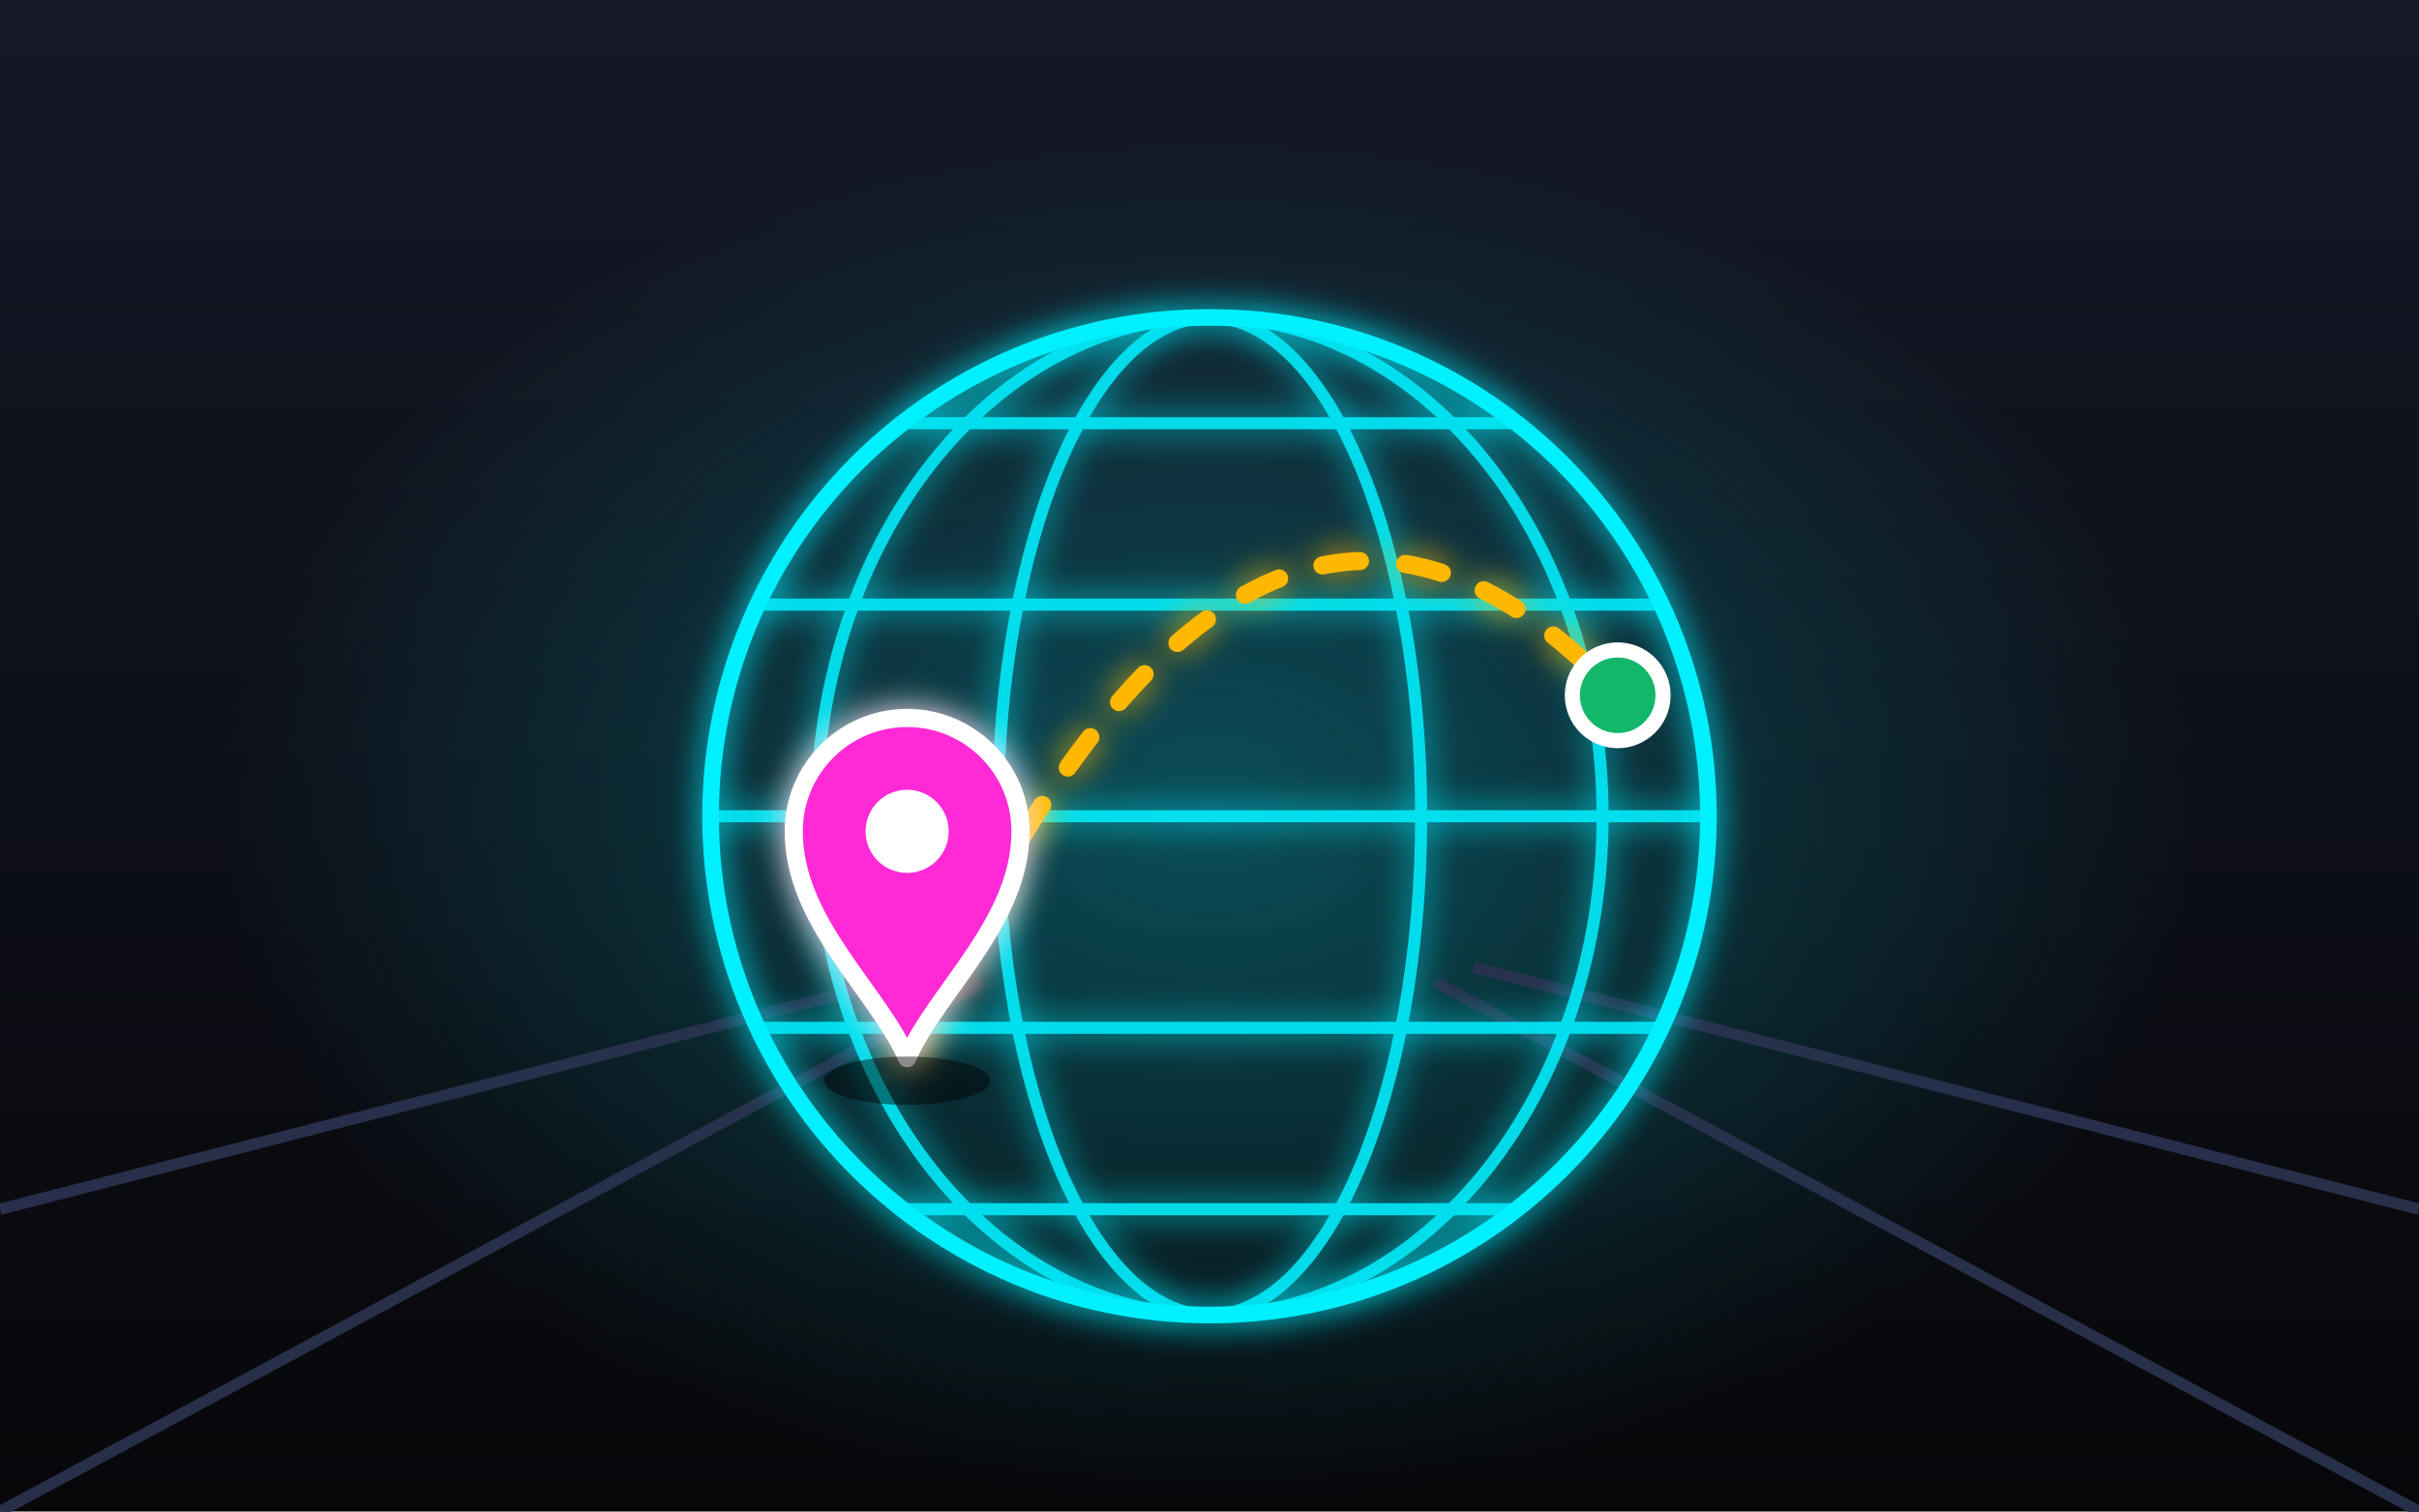
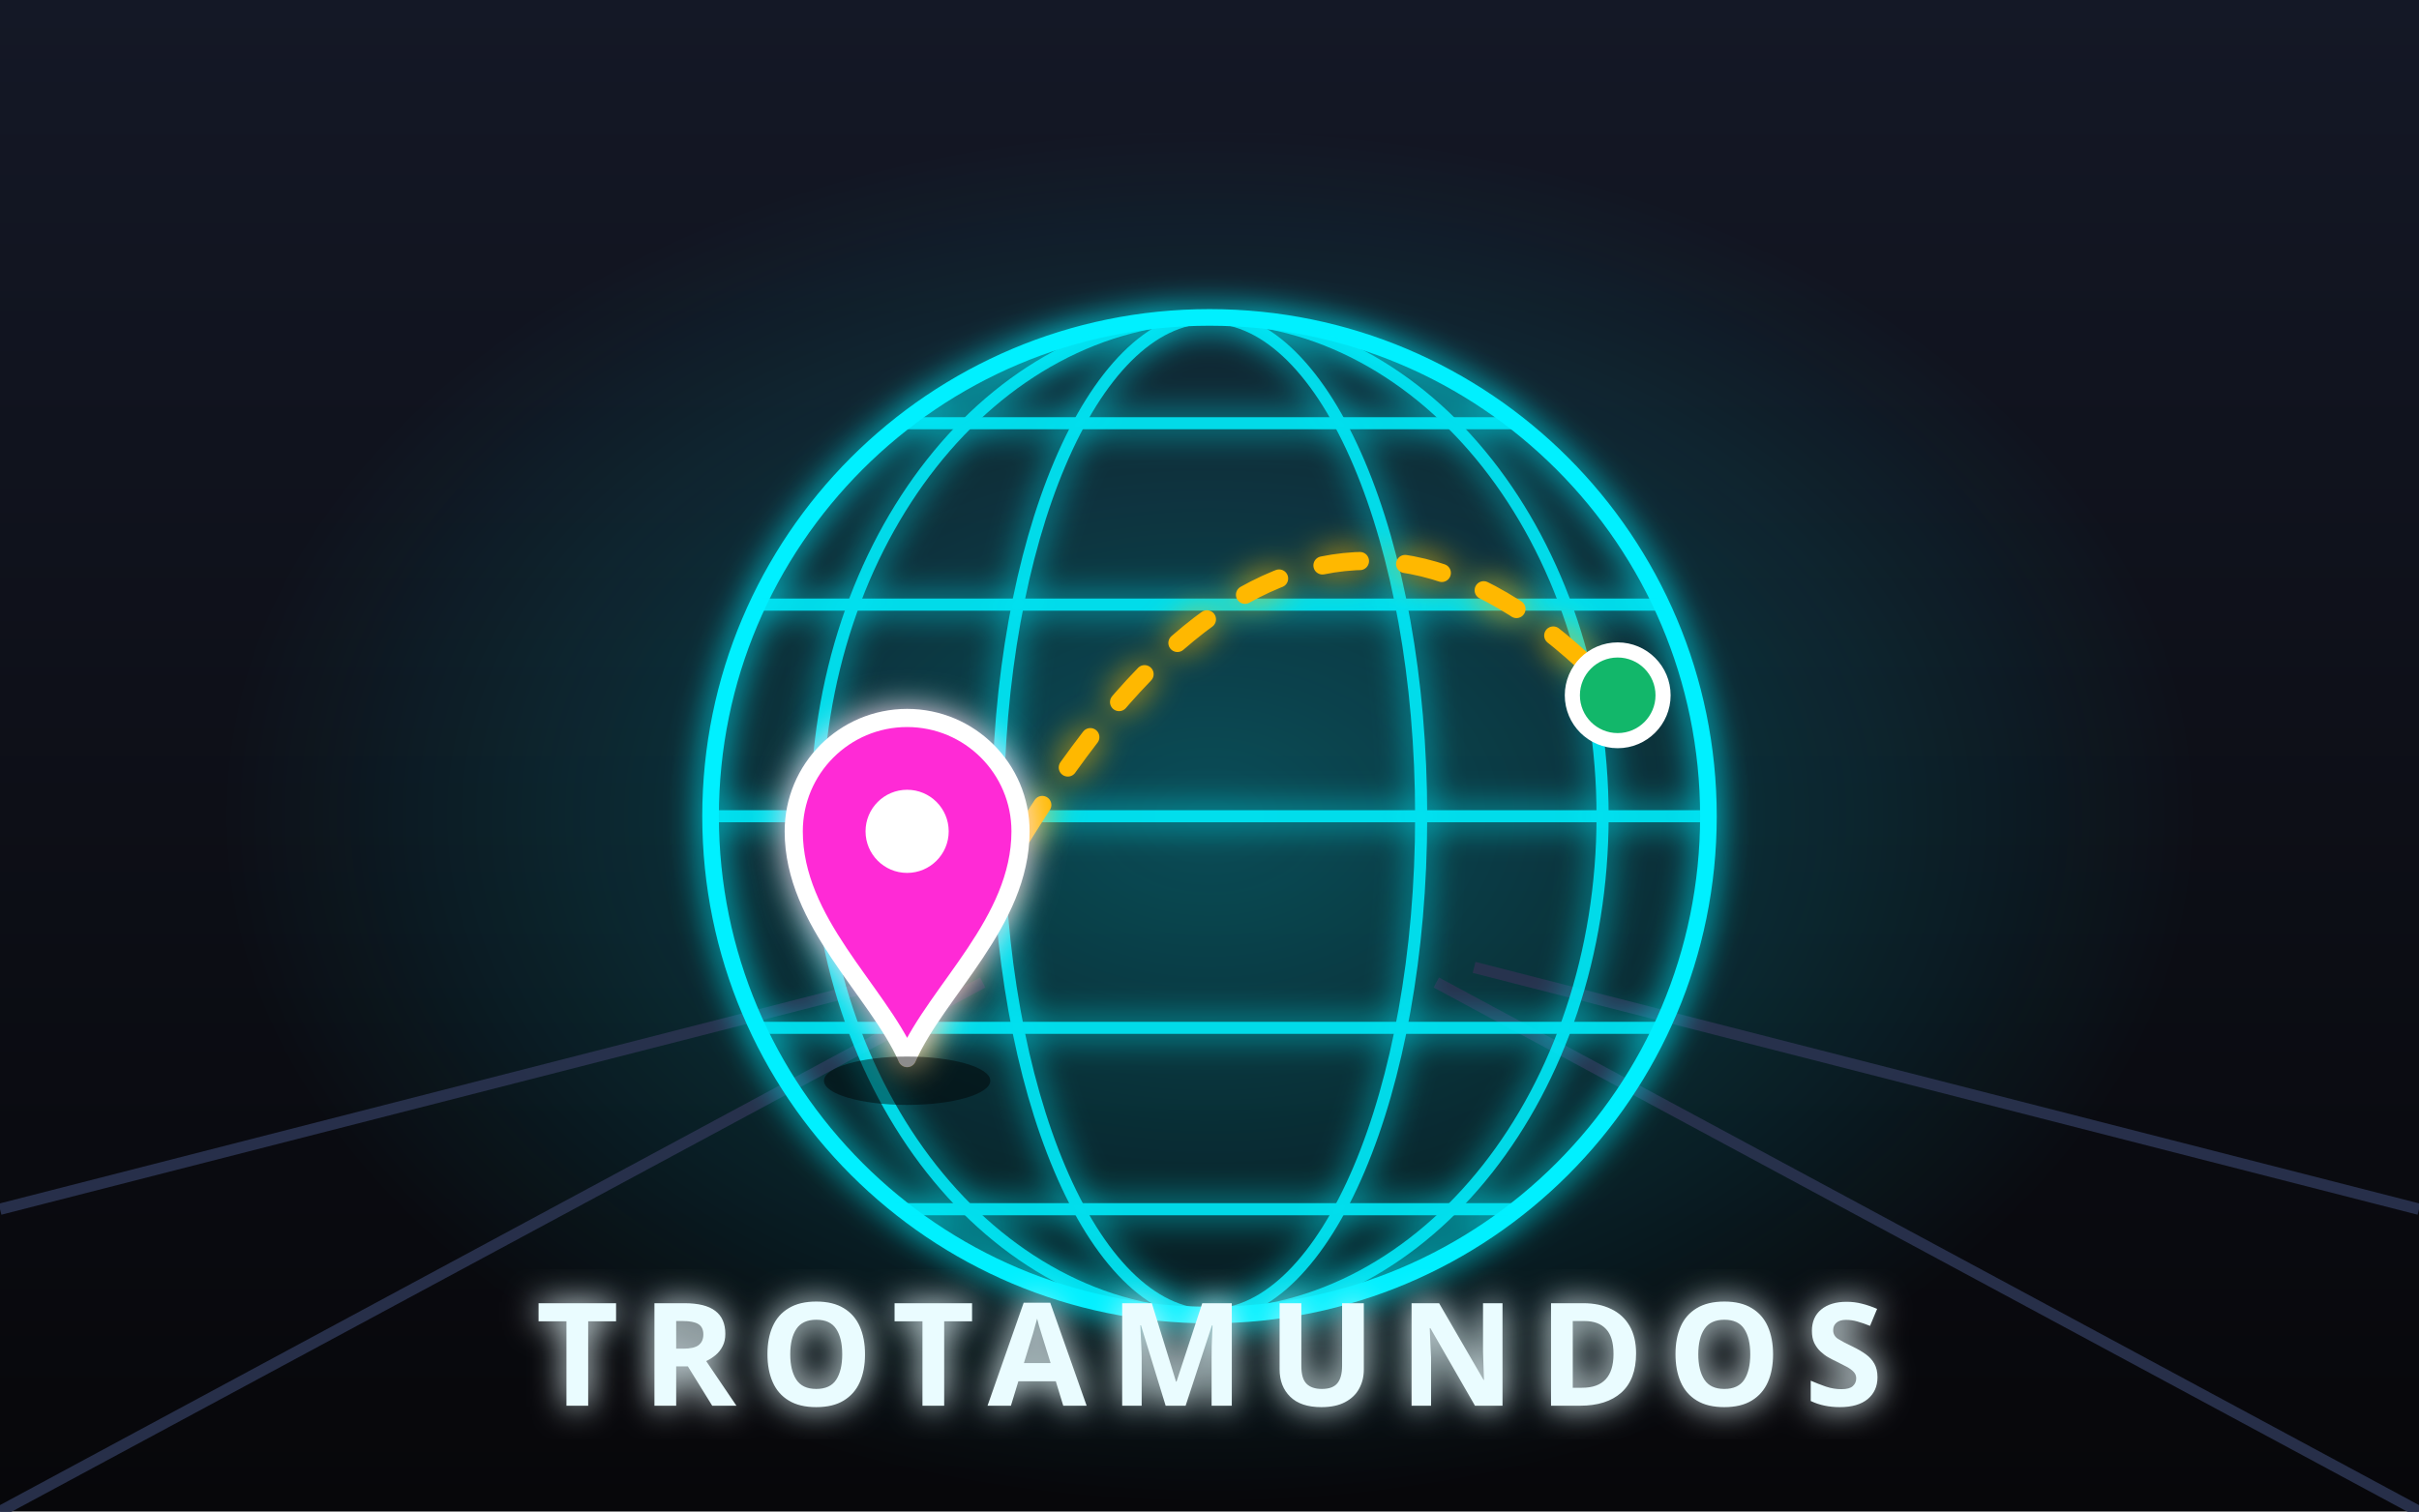
<svg xmlns="http://www.w3.org/2000/svg" viewBox="0 0 320 200">
  <defs>
    <linearGradient id="bg" x1="0" y1="0" x2="0" y2="1">
      <stop offset="0" stop-color="#141826" />
      <stop offset="1" stop-color="#07070a" />
    </linearGradient>
    <radialGradient id="glow" cx=".5" cy=".5" r=".5">
      <stop offset="0" stop-color="#00f0ff" stop-opacity=".28" />
      <stop offset="1" stop-color="#00f0ff" stop-opacity="0" />
    </radialGradient>
    <filter id="neon" x="-30%" y="-30%" width="160%" height="160%">
      <feGaussianBlur stdDeviation="2.2" result="b" />
      <feMerge>
        <feMergeNode in="b" />
        <feMergeNode in="SourceGraphic" />
      </feMerge>
    </filter>
    <clipPath id="globo">
      <circle cx="160" cy="108" r="66" />
    </clipPath>
  </defs>
  <rect width="320" height="200" fill="url(#bg)" />
  <ellipse cx="160" cy="108" rx="130" ry="92" fill="url(#glow)" />
  <g stroke="#2a3350" stroke-width="1.5" fill="none" opacity=".9">
    <path d="M0 200L130 130M320 200L190 130M0 160L125 128M320 160L195 128" />
  </g>
  <g fill="none" stroke="#00f0ff" stroke-width="2.2" stroke-linecap="round" filter="url(#neon)">
    <circle cx="160" cy="108" r="66" />
    <g clip-path="url(#globo)" stroke-width="1.6" opacity=".85">
      <ellipse cx="160" cy="108" rx="28" ry="66" />
      <ellipse cx="160" cy="108" rx="52" ry="66" />
      <path d="M94 108H226M100 80H220M100 136H220M116 56H204M116 160H204" />
    </g>
  </g>
  <path d="M120 140Q165 40 214 92" fill="none" stroke="#ffb800" stroke-width="2.4" stroke-dasharray="5 6" stroke-linecap="round" filter="url(#neon)" />
  <circle cx="214" cy="92" r="6" fill="#12b76a" stroke="#fff" stroke-width="2" />
  <g filter="url(#neon)" transform="translate(120 140)">
    <path d="M0 0C-4 -9 -15 -18 -15 -30a15 15 0 0 1 30 0C15 -18 4 -9 0 0Z" fill="#ff2bd6" stroke="#fff" stroke-width="2.4" stroke-linejoin="round" />
    <circle cx="0" cy="-30" r="5.5" fill="#fff" />
  </g>
  <ellipse cx="120" cy="143" rx="11" ry="3.2" fill="#000" opacity=".45" />
+   <text x="160" y="186" text-anchor="middle" font-family="Trebuchet MS, Verdana, sans-serif" font-size="19" font-weight="800" letter-spacing="3" fill="#eafcff" filter="url(#neon)">TROTAMUNDOS</text>
</svg>
